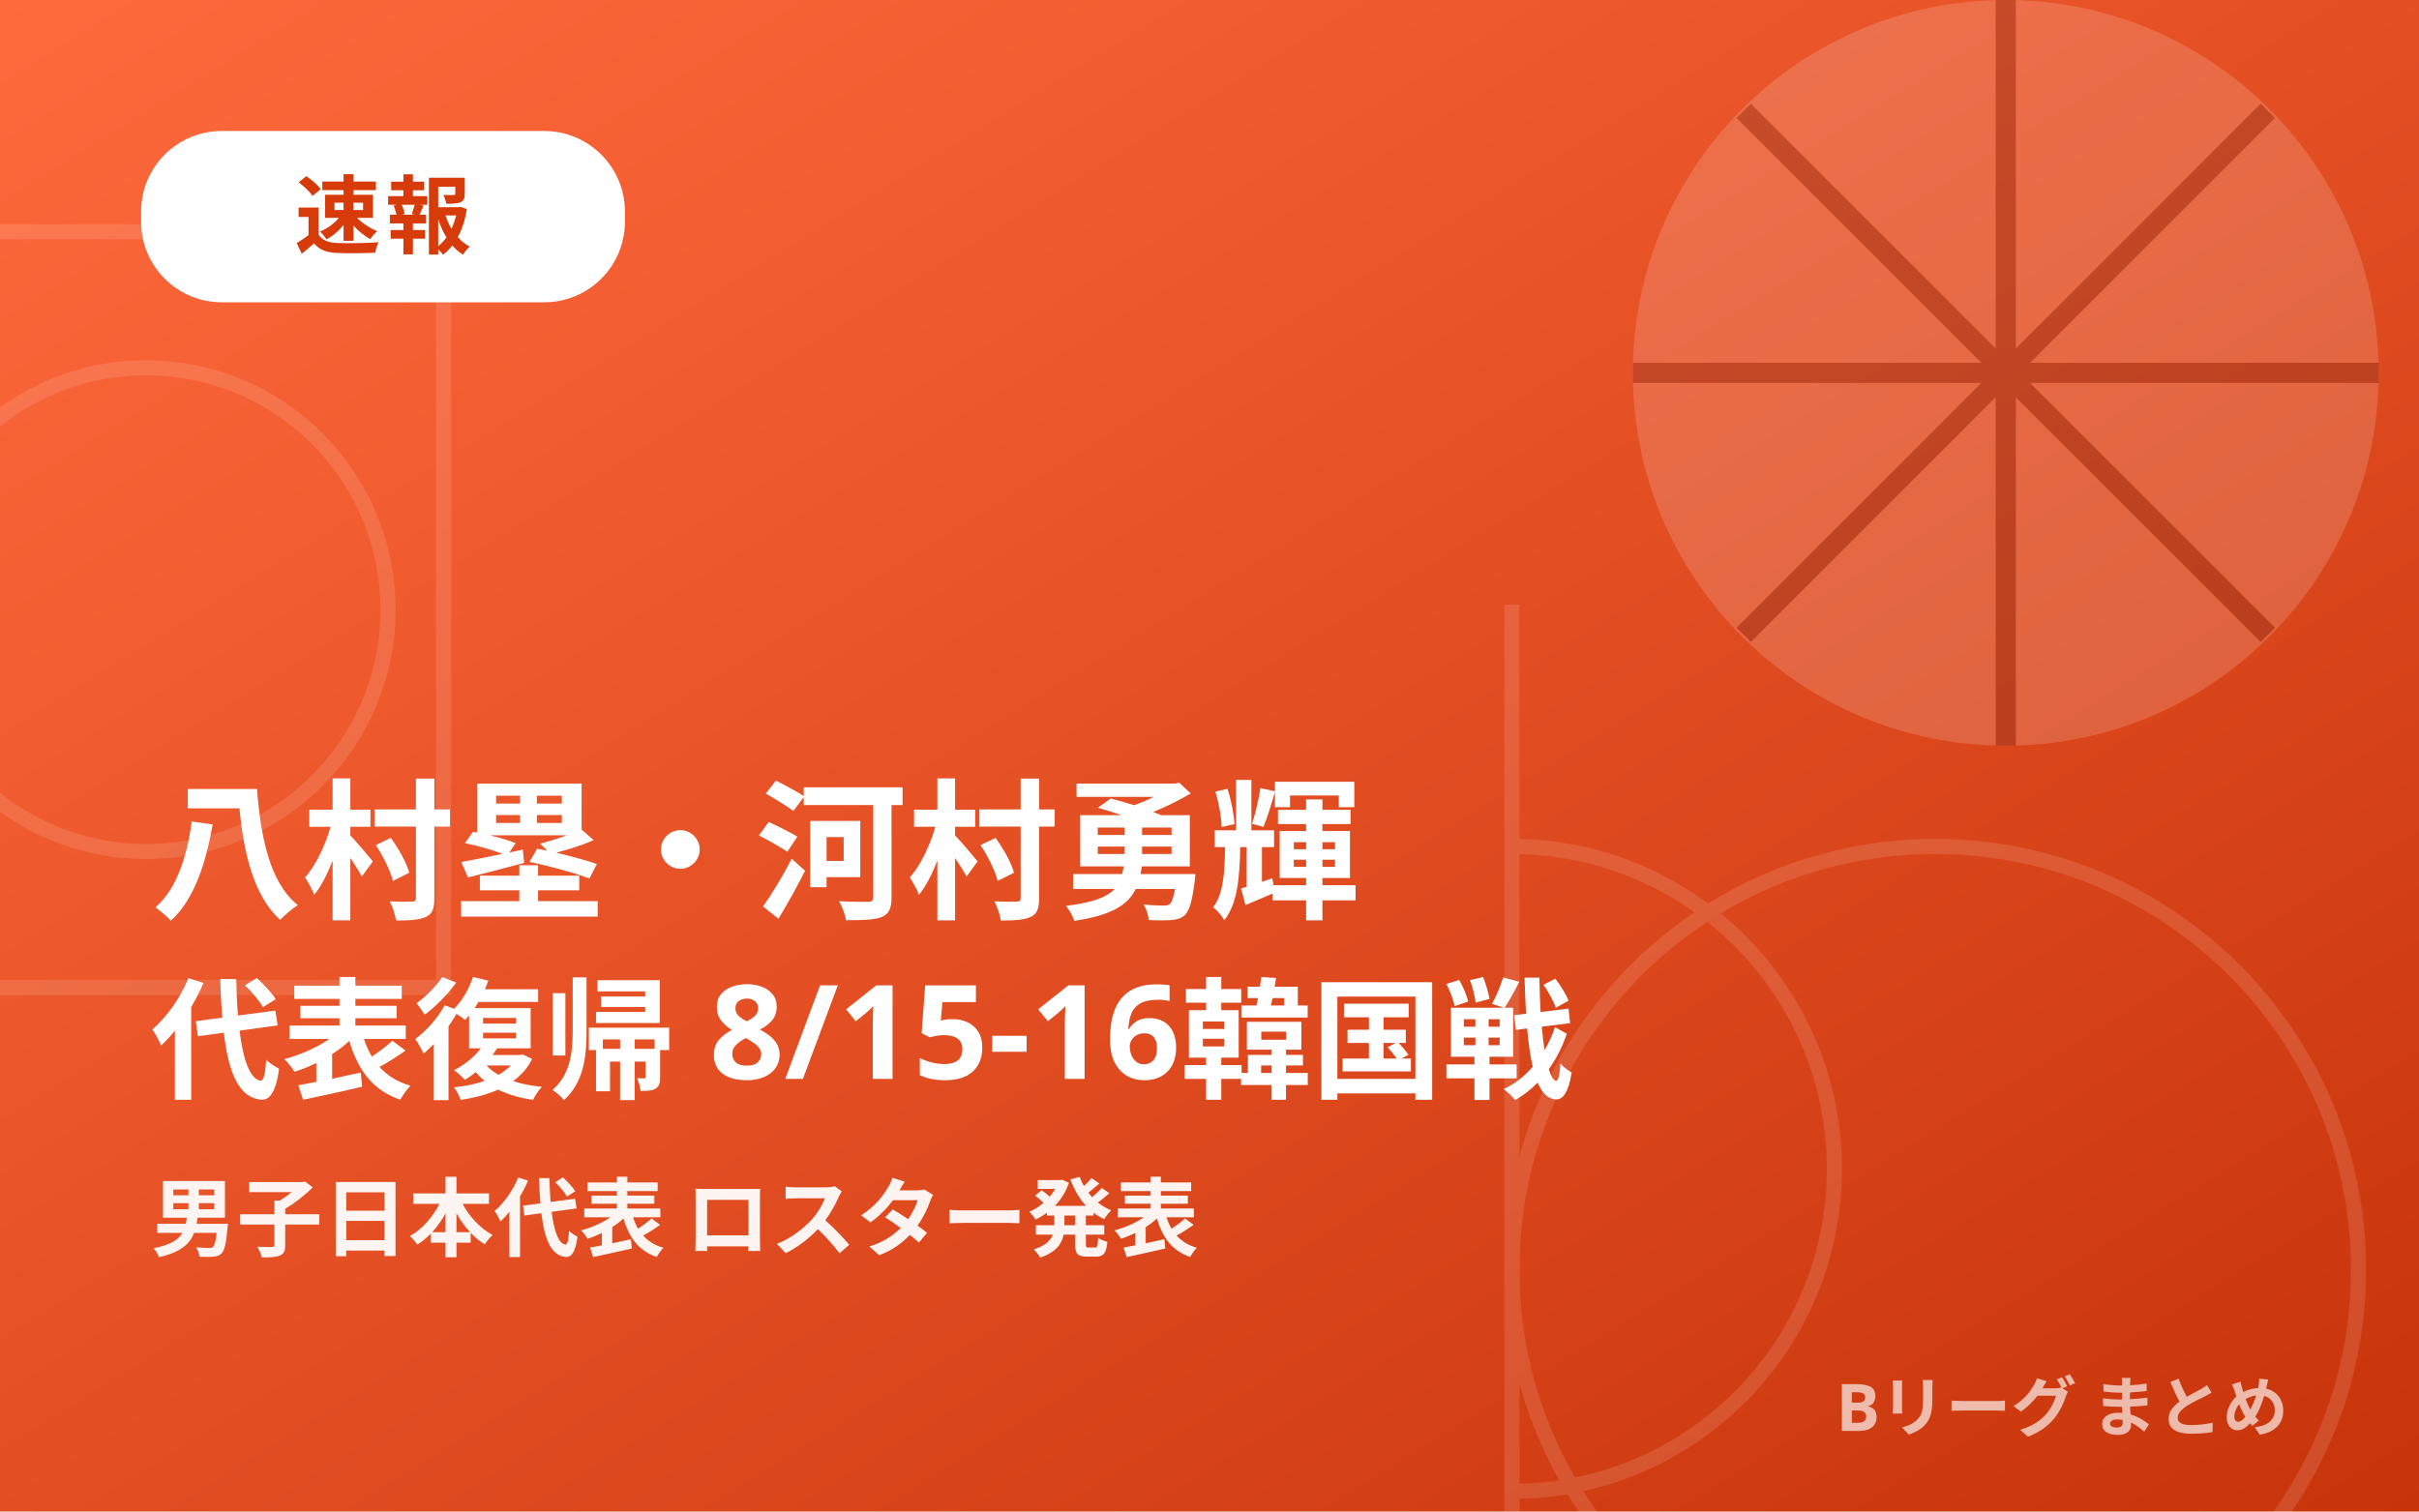
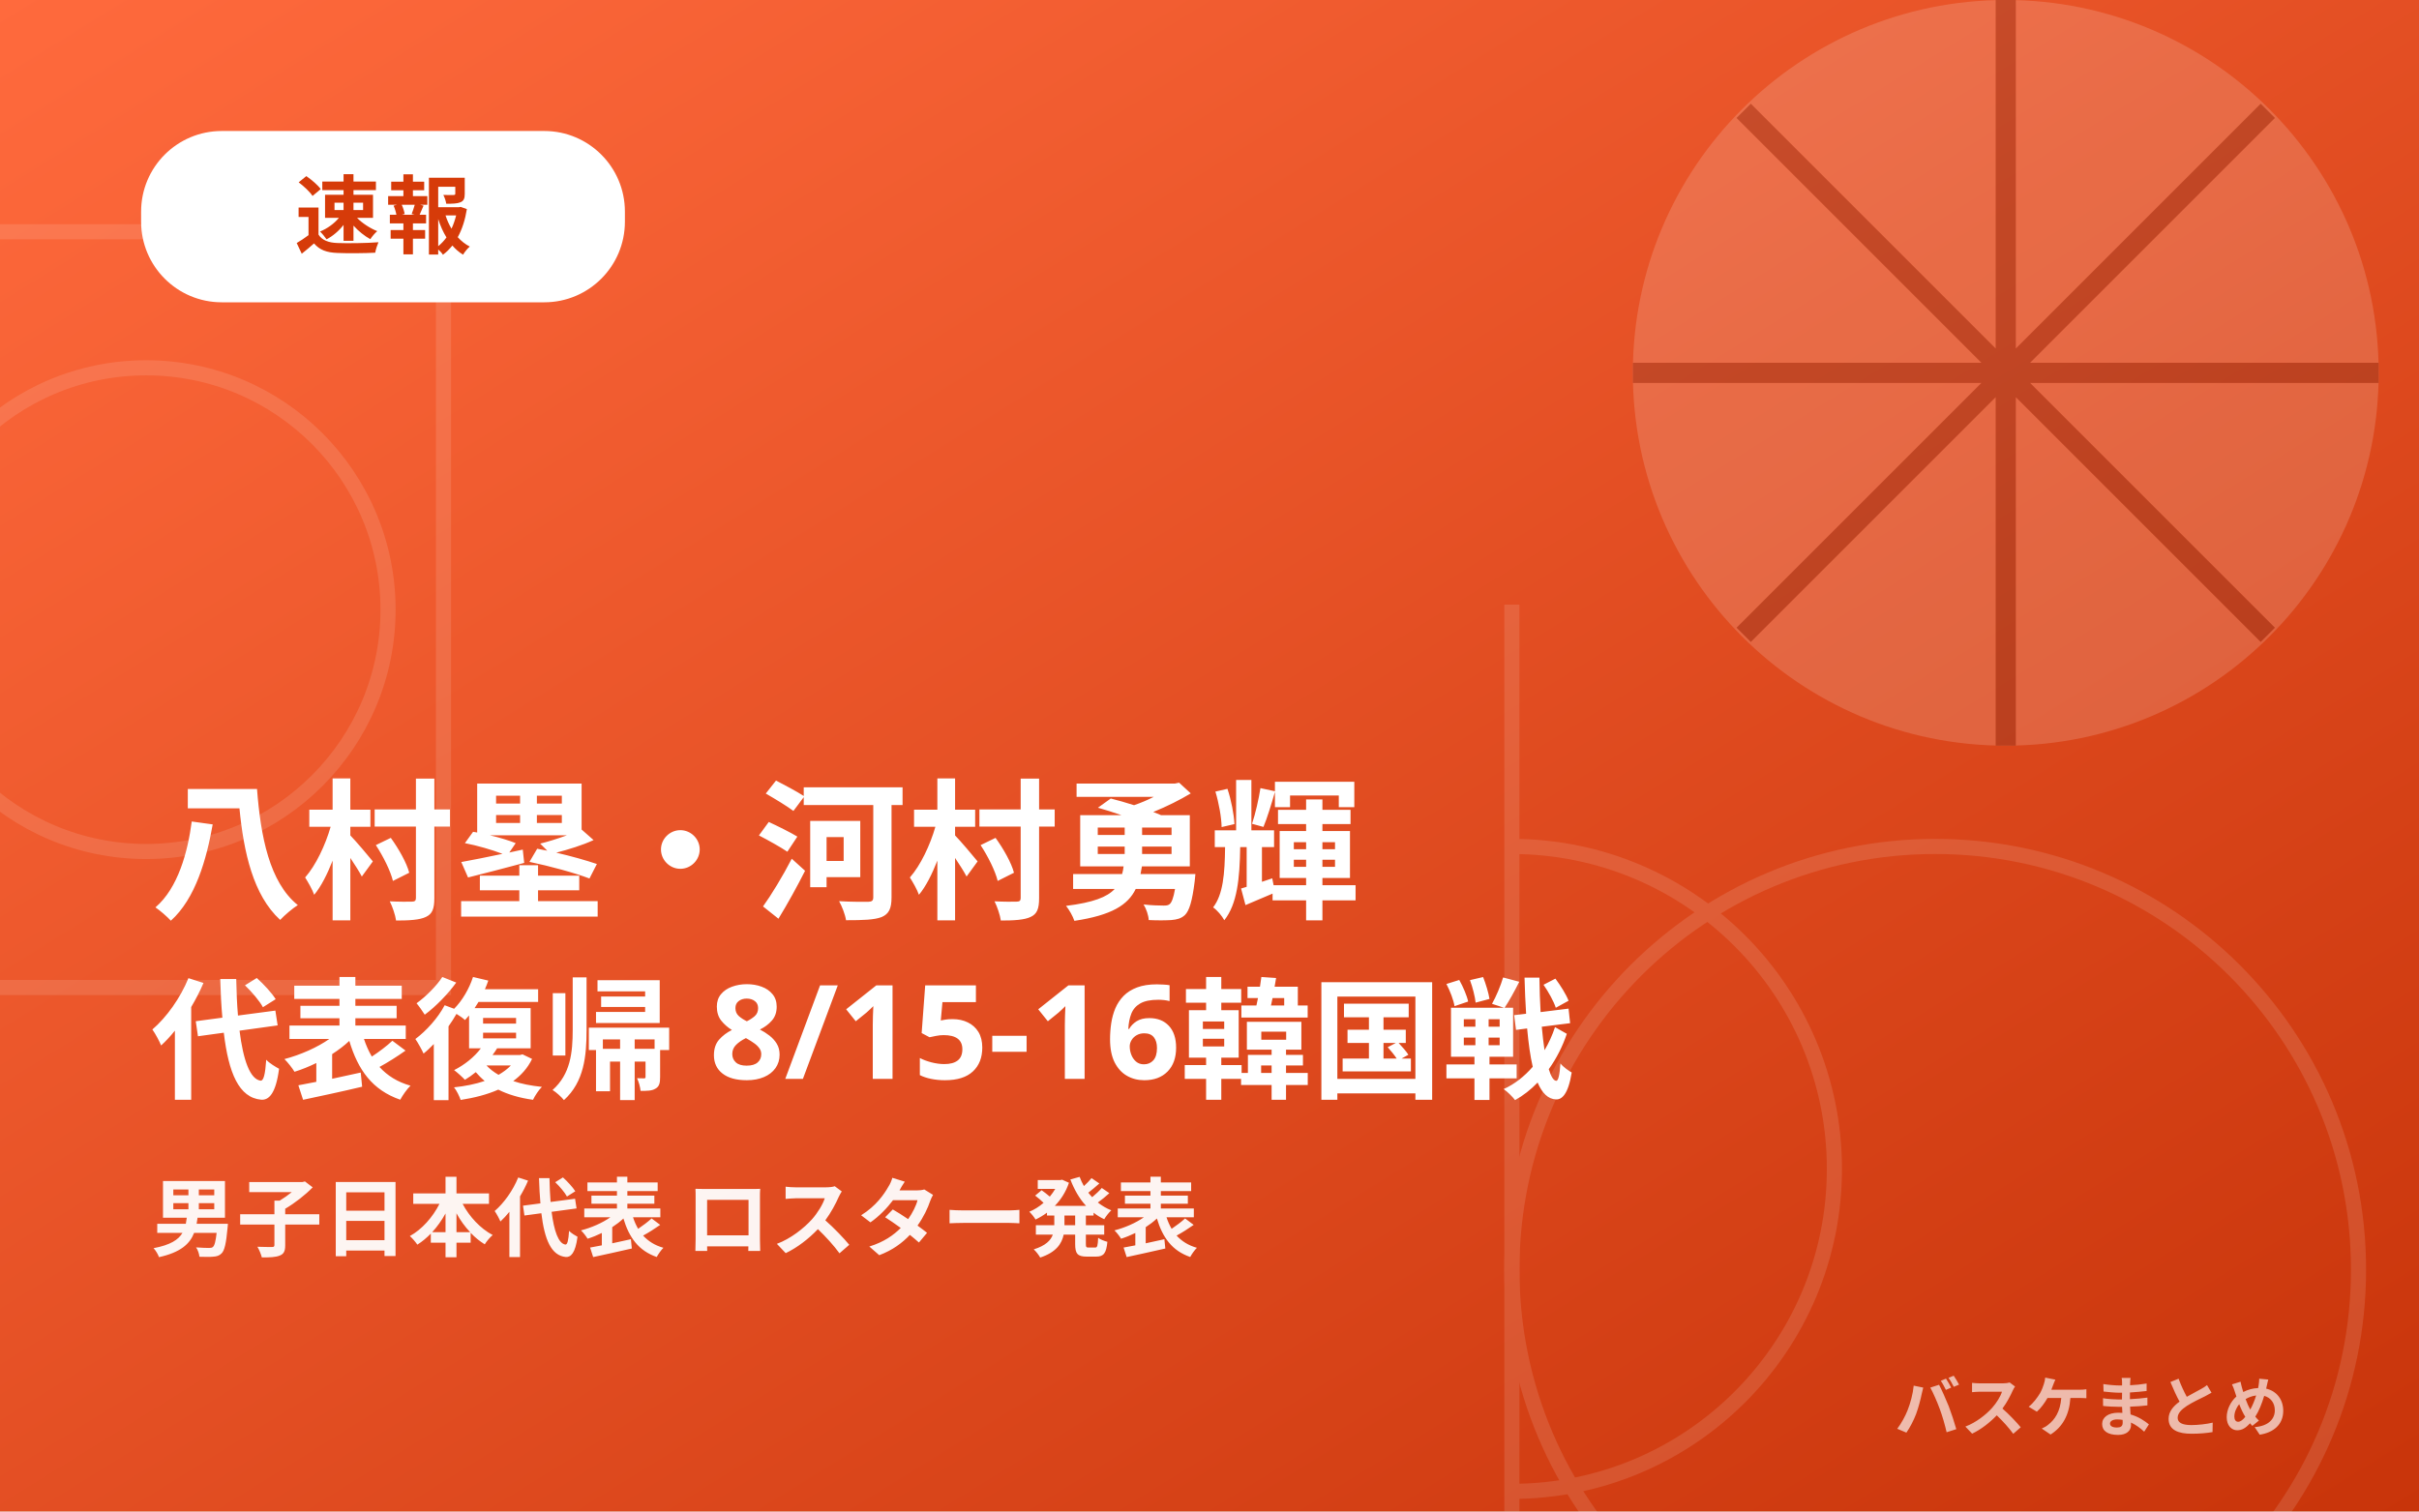
<svg xmlns="http://www.w3.org/2000/svg" viewBox="0 0 480 300" role="img" aria-label="八村塁・河村勇輝が代表復帰 男子日本代表 8/15･16韓国戦ロスター発表">
  <defs>
    <linearGradient id="g" x1="0" y1="0" x2="1" y2="1">
      <stop offset="0" stop-color="#ff6a3d" />
      <stop offset="1" stop-color="#c8340a" />
    </linearGradient>
  </defs>
  <rect width="480" height="300" fill="url(#g)" />
  <g stroke="#ffffff" stroke-width="3" fill="none" opacity="0.12">
    <circle cx="384" cy="252" r="84" />
    <line x1="300" y1="120" x2="300" y2="300" />
    <path d="M300 168 a64 64 0 0 1 0 128" />
    <rect x="-30" y="46" width="118" height="150" />
    <circle cx="29" cy="121" r="48" />
  </g>
  <g transform="translate(398,74)" opacity="0.16">
    <circle r="74" fill="#ffffff" />
    <path d="M-74 0H74 M0 -74V74 M-52 -52Q0 0 52 52 M52 -52Q0 0 -52 52" stroke="#0d1b2a" stroke-width="4" fill="none" />
  </g>
  <rect x="28" y="26" rx="16" ry="16" width="96" height="34" fill="#ffffff" />
  <text x="76.0" y="49" font-family="'Hiragino Kaku Gothic ProN','Noto Sans JP','Yu Gothic',Meiryo,sans-serif" font-weight="800" font-size="17" fill="#d63b09" text-anchor="middle" letter-spacing="1">速報</text>
  <text x="30" y="180" font-family="'Hiragino Kaku Gothic ProN','Noto Sans JP','Yu Gothic',Meiryo,sans-serif" font-weight="900" font-size="30" fill="#ffffff">八村塁・河村勇輝</text>
  <text x="30" y="216" font-family="'Hiragino Kaku Gothic ProN','Noto Sans JP','Yu Gothic',Meiryo,sans-serif" font-weight="900" font-size="26" fill="#ffffff">代表復帰 8/15-16韓国戦</text>
  <text x="30" y="248" font-family="'Hiragino Kaku Gothic ProN','Noto Sans JP','Yu Gothic',Meiryo,sans-serif" font-weight="700" font-size="17" fill="#ffffff" opacity="0.94">男子日本代表 ロスター発表</text>
-   <text x="454" y="284" font-family="'Hiragino Kaku Gothic ProN','Noto Sans JP','Yu Gothic',Meiryo,sans-serif" text-anchor="end" font-weight="800" font-size="13" fill="#ffffff" opacity="0.65">Bリーグ まとめ</text>
+   <text x="454" y="284" font-family="'Hiragino Kaku Gothic ProN','Noto Sans JP','Yu Gothic',Meiryo,sans-serif" text-anchor="end" font-weight="800" font-size="13" fill="#ffffff" opacity="0.65">バスケまとめ</text>
</svg>
